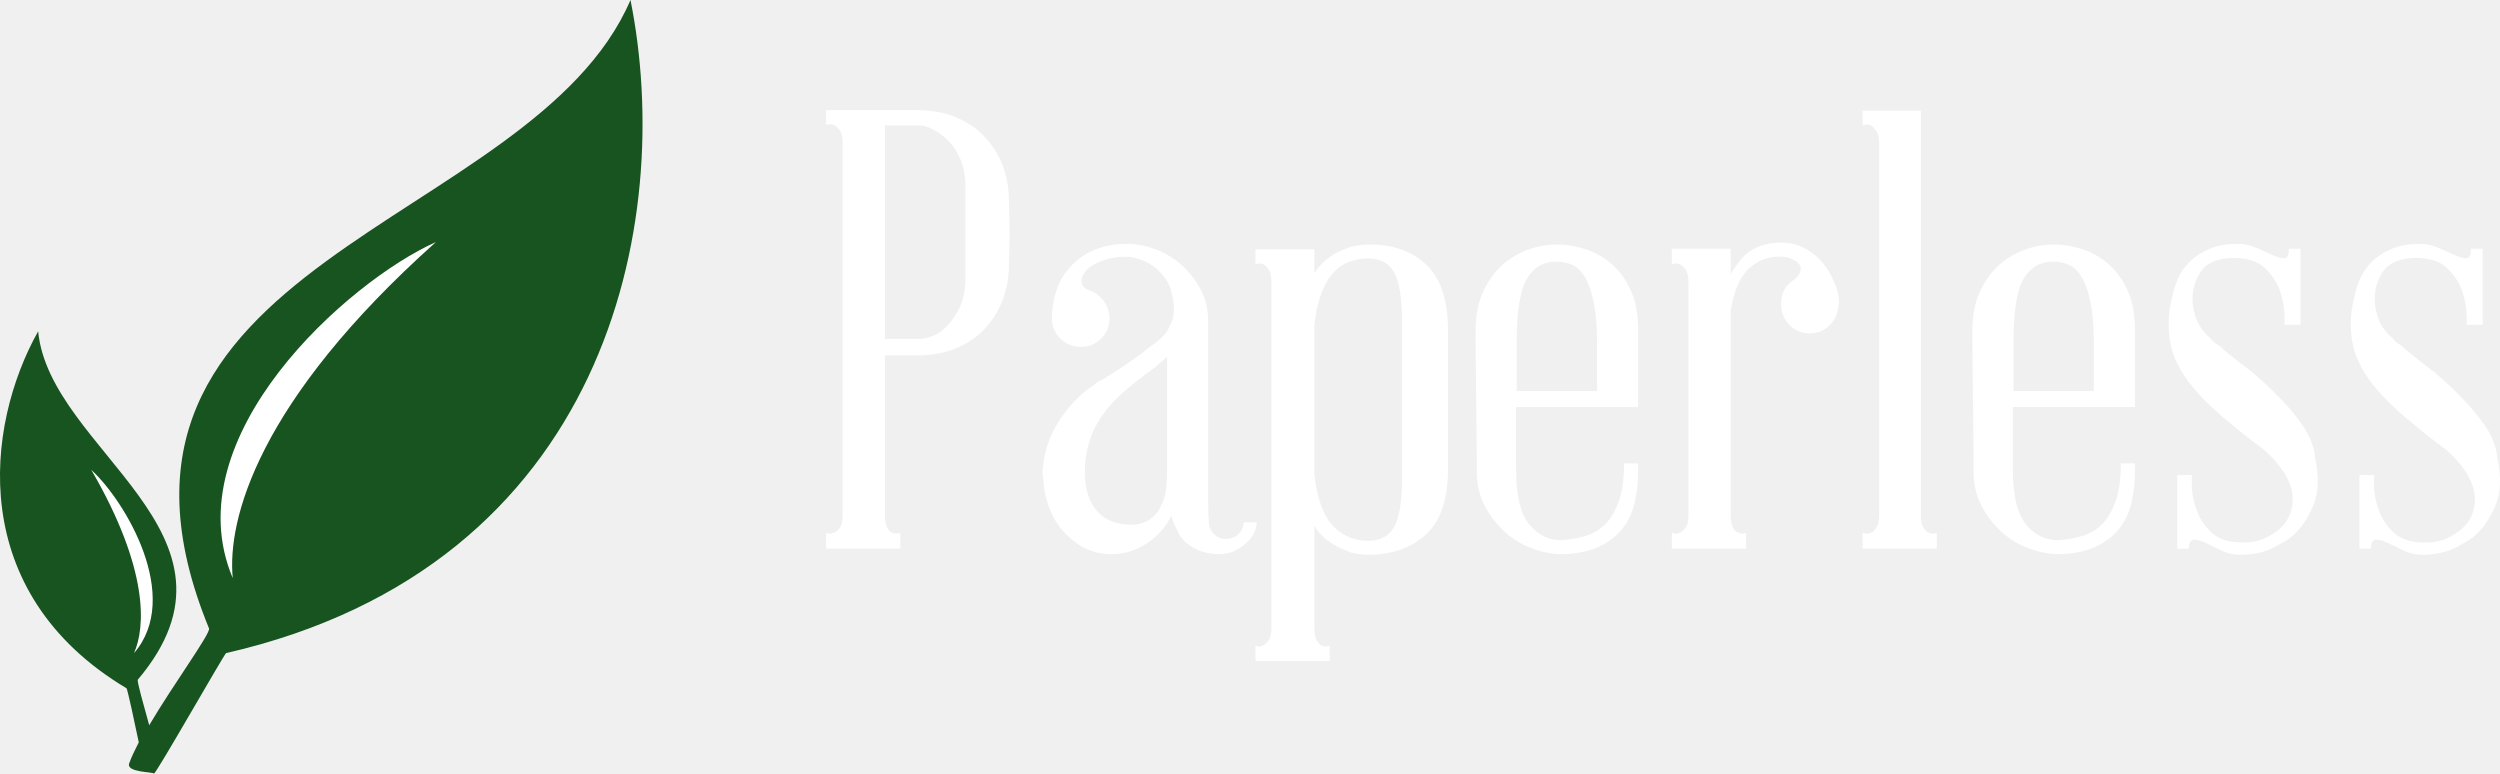
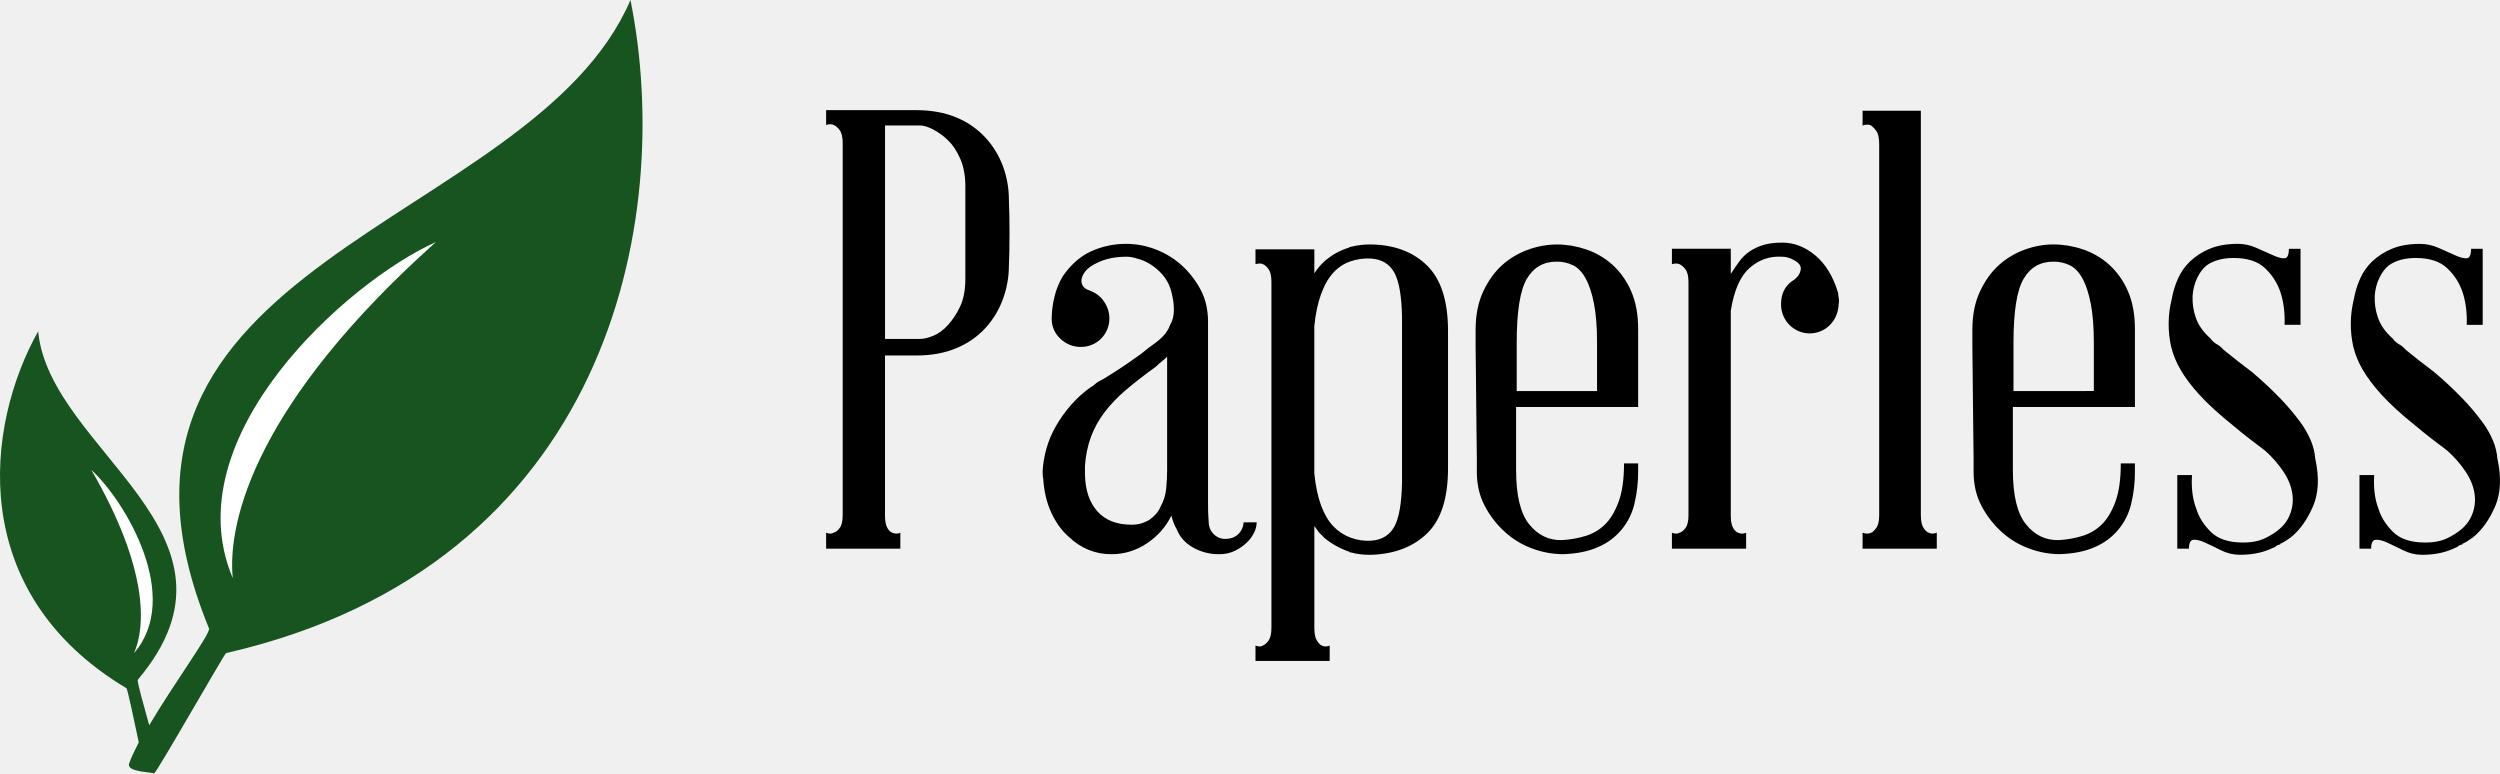
- <svg xmlns="http://www.w3.org/2000/svg" version="1.1" width="2897.4" height="896.636" id="svg14314">
-   <defs id="defs14318" />
-   <g transform="matrix(10.6383,0,0,10.6383,-106.383,-106.383)" id="g14312">
-     <defs id="SvgjsDefs1018" />
-     <g id="SvgjsG1019" featureKey="root" fill="#ffffff" />
-     <g id="SvgjsG1020" featureKey="symbol1" fill="#ffffff" transform="matrix(0.1034156,0,0,0.1034156,1.228767,8.34535)">
-       <defs id="defs14302" />
-       <g id="g14306">
-         <path style="fill:#17541f" d="M 231,798 C 227,779 219,741 218,741 49,640 69,465 125,365 c 12,126 235,213 105,367 -1,2 6,26 12,48 26,-44 65,-97 63,-102 C 145,288 645,258 749,16 c 47,234 -24,596 -426,688 -2,1 -73,126 -76,127 0,-2 -30,-1 -26,-11 2,-6 6,-14 10,-22 z" id="path14304" />
-       </g>
-       <path style="fill:#ffffff" d="M 544,271 C 452,312 267,476 330,625 324,564 356,439 544,271 Z" id="path57" />
-       <path style="fill:#ffffff" d="m 226,704 c 51,-59 -9,-160 -45,-193 61,105 57,166 45,193 z" id="path59" />
-     </g>
-     <g id="SvgjsG1021" featureKey="text1" fill="#ffffff" transform="matrix(3.340757,0,0,3.340757,98.19599,2.957694)">
-       <path d="m 6.5,8.62 q 0.02,0.48 0.02,1.09 0,0.61 -0.02,1.07 0,0.54 -0.19,1.07 Q 6.12,12.38 5.74,12.8 5.36,13.22 4.79,13.46 4.22,13.7 3.48,13.7 H 2.46 v 5.22 q 0,0.28 0.08,0.41 0.08,0.13 0.16,0.15 0.12,0.06 0.26,0 V 20 H 0.54 v -0.52 q 0.16,0.06 0.24,0 0.1,-0.02 0.2,-0.15 0.1,-0.13 0.1,-0.41 V 6.78 Q 1.08,6.48 0.98,6.35 0.88,6.22 0.78,6.18 0.7,6.14 0.54,6.18 V 5.7 H 3.48 Q 4.22,5.7 4.79,5.94 5.36,6.18 5.74,6.6 6.12,7.02 6.31,7.54 6.5,8.06 6.5,8.62 Z M 5.08,8.18 Q 5.08,7.66 4.91,7.28 4.74,6.9 4.51,6.68 4.28,6.46 4.03,6.33 3.78,6.2 3.6,6.2 H 2.46 v 6.96 H 3.6 q 0.18,0 0.43,-0.1 0.25,-0.1 0.48,-0.35 0.23,-0.25 0.4,-0.61 0.17,-0.36 0.17,-0.9 z m 9.5,10.96 q 0,0.16 -0.08,0.33 -0.08,0.17 -0.23,0.32 -0.15,0.15 -0.38,0.27 -0.23,0.12 -0.53,0.12 -0.48,0 -0.86,-0.22 -0.38,-0.22 -0.52,-0.58 -0.12,-0.2 -0.18,-0.46 -0.26,0.54 -0.79,0.9 -0.53,0.36 -1.17,0.36 -0.8,0 -1.4,-0.58 Q 8.1,19.3 7.88,18.82 7.66,18.34 7.62,17.72 7.6,17.66 7.6,17.48 v -0.02 q 0.02,-0.34 0.12,-0.71 0.1,-0.37 0.31,-0.74 0.21,-0.37 0.5,-0.7 Q 8.82,14.98 9.16,14.74 9.24,14.7 9.29,14.65 9.34,14.6 9.44,14.54 L 9.5,14.51 9.56,14.48 q 0.36,-0.22 0.63,-0.4 0.27,-0.18 0.49,-0.34 0.12,-0.08 0.24,-0.18 0.12,-0.1 0.26,-0.2 0.18,-0.12 0.34,-0.28 0.16,-0.16 0.24,-0.38 0.12,-0.2 0.12,-0.48 0,-0.28 -0.06,-0.5 -0.08,-0.44 -0.41,-0.76 -0.33,-0.32 -0.73,-0.42 -0.18,-0.06 -0.34,-0.06 -0.56,0 -0.96,0.2 Q 9.12,10.8 9,10.95 8.88,11.1 8.87,11.23 q -0.01,0.13 0.05,0.21 0.06,0.08 0.16,0.12 0.04,0.02 0.05,0.02 0.01,0 0.05,0.02 0.26,0.1 0.43,0.35 0.17,0.25 0.17,0.55 0,0.38 -0.27,0.65 -0.27,0.27 -0.65,0.27 -0.4,0 -0.68,-0.27 Q 7.9,12.88 7.9,12.5 q 0,-0.34 0.09,-0.71 0.09,-0.37 0.27,-0.67 0.38,-0.56 0.91,-0.81 0.53,-0.25 1.17,-0.25 0.48,0 0.95,0.18 0.47,0.18 0.84,0.51 0.37,0.33 0.62,0.79 Q 13,12 13,12.6 v 5.88 q 0,0.36 0.01,0.47 0.01,0.11 0.01,0.15 v 0 q 0,0.26 0.16,0.42 0.16,0.16 0.38,0.16 0.26,0 0.42,-0.15 0.16,-0.15 0.18,-0.39 z m -3.14,-0.5 q 0.16,-0.28 0.19,-0.6 0.03,-0.32 0.03,-0.6 v -3.7 q -0.08,0.08 -0.17,0.15 -0.09,0.07 -0.19,0.17 -0.58,0.42 -0.99,0.77 -0.41,0.35 -0.69,0.72 -0.28,0.37 -0.44,0.79 -0.16,0.42 -0.2,0.96 v 0.3 q 0.02,0.76 0.41,1.19 0.39,0.43 1.11,0.43 0.32,0 0.58,-0.16 0.26,-0.18 0.36,-0.42 z m 6.88,-8.56 q 1.14,0.02 1.82,0.69 0.68,0.67 0.68,2.13 v 4.48 q 0,1.46 -0.68,2.12 -0.68,0.66 -1.82,0.7 h -0.06 q -0.34,0 -0.62,-0.08 h -0.02 q -0.02,0 -0.02,-0.02 -0.46,-0.16 -0.8,-0.44 l -0.19,-0.19 q 0,0 -0.15,-0.21 v 3.32 q 0,0.28 0.08,0.41 0.08,0.13 0.16,0.17 0.12,0.06 0.26,0 v 0.5 h -2.42 v -0.5 q 0.16,0.06 0.24,0 0.1,-0.04 0.19,-0.17 0.09,-0.13 0.09,-0.41 V 11.3 q 0,-0.28 -0.09,-0.41 -0.09,-0.13 -0.19,-0.17 -0.08,-0.04 -0.24,0 v -0.48 h 1.92 v 0.78 q 0.14,-0.22 0.34,-0.4 0.34,-0.3 0.8,-0.44 0,-0.02 0.02,-0.02 h 0.02 q 0.32,-0.08 0.62,-0.08 z m 1,2.38 V 12.44 Q 19.3,11.42 19.07,11 q -0.23,-0.42 -0.75,-0.46 -0.36,-0.02 -0.68,0.09 -0.32,0.11 -0.56,0.37 -0.24,0.26 -0.4,0.7 -0.16,0.44 -0.22,1.04 v 4.8 q 0.06,0.62 0.22,1.05 0.16,0.43 0.4,0.68 0.24,0.25 0.56,0.37 0.32,0.12 0.68,0.1 0.52,-0.04 0.75,-0.46 0.23,-0.42 0.25,-1.44 v -0.02 z m 5.06,-2.38 q 0.46,0 0.94,0.16 0.48,0.16 0.86,0.5 0.38,0.34 0.61,0.86 0.23,0.52 0.23,1.24 v 2.02 0.06 0.46 h -3.98 v 2.06 q 0,1.24 0.43,1.77 0.43,0.53 1.07,0.51 0.38,-0.02 0.75,-0.13 0.37,-0.11 0.64,-0.37 0.27,-0.26 0.45,-0.74 0.18,-0.48 0.18,-1.26 h 0.46 v 0.28 q 0,0.54 -0.12,1.03 -0.12,0.49 -0.42,0.85 -0.3,0.36 -0.77,0.57 -0.47,0.21 -1.15,0.23 -0.48,0 -0.98,-0.18 -0.5,-0.18 -0.9,-0.54 -0.4,-0.36 -0.66,-0.85 -0.26,-0.49 -0.26,-1.11 v -0.47 q 0,0 -0.01,-0.77 -0.01,-0.77 -0.01,-0.95 0,-0.18 -0.01,-0.99 -0.01,-0.81 -0.01,-0.87 v -0.59 q 0,-0.72 0.25,-1.25 0.25,-0.53 0.62,-0.86 0.37,-0.33 0.84,-0.5 0.47,-0.17 0.95,-0.17 z m 1.3,4.78 v -1.58 q 0,-0.76 -0.1,-1.27 -0.1,-0.51 -0.27,-0.82 -0.17,-0.31 -0.41,-0.43 -0.24,-0.12 -0.54,-0.12 -0.64,0 -0.97,0.56 -0.33,0.56 -0.33,2.08 v 1.58 z m 7.86,-3.2 q 0,0.04 0.02,0.16 0.02,0.12 0,0.2 -0.02,0.42 -0.29,0.69 -0.27,0.27 -0.65,0.27 -0.4,0 -0.67,-0.28 -0.27,-0.28 -0.27,-0.68 0,-0.5 0.38,-0.76 0.04,-0.02 0.05,-0.03 l 0.03,-0.03 q 0.14,-0.1 0.18,-0.29 0.04,-0.19 -0.24,-0.33 -0.18,-0.1 -0.36,-0.1 -0.6,-0.04 -1.06,0.36 -0.46,0.4 -0.62,1.4 v 6.68 q 0,0.28 0.08,0.41 0.08,0.13 0.16,0.15 0.12,0.06 0.26,0 V 20 h -2.42 v -0.52 q 0.16,0.06 0.24,0 0.1,-0.02 0.2,-0.15 0.1,-0.13 0.1,-0.41 V 11.3 q 0,-0.28 -0.1,-0.41 -0.1,-0.13 -0.2,-0.17 -0.08,-0.04 -0.24,0 v -0.5 h 1.92 v 0.82 q 0.14,-0.22 0.28,-0.41 0.14,-0.19 0.33,-0.32 0.19,-0.13 0.44,-0.21 0.25,-0.08 0.63,-0.08 0.58,0 1.08,0.42 0.5,0.42 0.74,1.22 z m 2.7,7.26 q 0,0.28 0.09,0.41 0.09,0.13 0.17,0.15 0.1,0.06 0.26,0 V 20 h -2.42 v -0.52 q 0.16,0.06 0.28,0 0.06,-0.02 0.16,-0.15 0.1,-0.13 0.1,-0.41 V 6.8 q 0,-0.3 -0.1,-0.43 Q 34.68,6.24 34.62,6.2 34.5,6.14 34.34,6.2 V 5.72 h 1.9 V 6.8 Z m 4.34,-8.84 q 0.46,0 0.94,0.16 0.48,0.16 0.86,0.5 0.38,0.34 0.61,0.86 0.23,0.52 0.23,1.24 v 2.02 0.06 0.46 h -3.98 v 2.06 q 0,1.24 0.43,1.77 0.43,0.53 1.07,0.51 0.38,-0.02 0.75,-0.13 0.37,-0.11 0.64,-0.37 0.27,-0.26 0.45,-0.74 0.18,-0.48 0.18,-1.26 h 0.46 v 0.28 q 0,0.54 -0.12,1.03 -0.12,0.49 -0.42,0.85 -0.3,0.36 -0.77,0.57 -0.47,0.21 -1.15,0.23 -0.48,0 -0.98,-0.18 -0.5,-0.18 -0.9,-0.54 -0.4,-0.36 -0.66,-0.85 -0.26,-0.49 -0.26,-1.11 v -0.47 q 0,0 -0.01,-0.77 -0.01,-0.77 -0.01,-0.95 0,-0.18 -0.01,-0.99 -0.01,-0.81 -0.01,-0.87 v -0.59 q 0,-0.72 0.25,-1.25 0.25,-0.53 0.62,-0.86 0.37,-0.33 0.84,-0.5 0.47,-0.17 0.95,-0.17 z m 1.3,4.78 v -1.58 q 0,-0.76 -0.1,-1.27 -0.1,-0.51 -0.27,-0.82 -0.17,-0.31 -0.41,-0.43 -0.24,-0.12 -0.54,-0.12 -0.64,0 -0.97,0.56 -0.33,0.56 -0.33,2.08 v 1.58 z m 6,5.02 q -0.02,0.02 -0.03,0.02 -0.01,0 -0.03,0.02 l -0.02,0.02 q -0.04,0.02 -0.09,0.04 -0.05,0.02 -0.09,0.04 -0.42,0.18 -0.98,0.18 -0.32,0 -0.62,-0.15 Q 45.72,19.9 45.5,19.8 45.28,19.7 45.13,19.71 44.98,19.72 44.98,20 H 44.6 v -2.4 h 0.48 q -0.04,0.64 0.14,1.1 0.12,0.4 0.47,0.75 0.35,0.35 1.05,0.35 0.46,0 0.76,-0.16 0.52,-0.26 0.71,-0.62 0.19,-0.36 0.15,-0.75 -0.04,-0.39 -0.29,-0.77 -0.25,-0.38 -0.61,-0.7 -0.24,-0.18 -0.5,-0.38 -0.26,-0.2 -0.52,-0.42 -0.7,-0.56 -1.11,-1.01 -0.41,-0.45 -0.63,-0.84 -0.22,-0.39 -0.3,-0.74 -0.08,-0.35 -0.08,-0.75 0,-0.24 0.03,-0.44 0.03,-0.2 0.07,-0.36 0.06,-0.34 0.2,-0.66 0.14,-0.32 0.4,-0.57 0.26,-0.25 0.64,-0.41 0.38,-0.16 0.92,-0.16 0.3,0 0.6,0.13 0.3,0.13 0.54,0.24 0.24,0.11 0.38,0.1 0.14,-0.01 0.14,-0.31 h 0.38 V 12.7 H 48.1 q 0.02,-0.6 -0.14,-1.08 -0.14,-0.42 -0.49,-0.76 -0.35,-0.34 -1.03,-0.34 -0.54,0 -0.88,0.24 -0.18,0.14 -0.31,0.41 -0.13,0.27 -0.15,0.59 -0.02,0.32 0.1,0.69 0.12,0.37 0.48,0.69 0.04,0.06 0.11,0.12 0.07,0.06 0.15,0.1 0.06,0.04 0.1,0.08 l 0.08,0.08 q 0.22,0.18 0.45,0.36 0.23,0.18 0.47,0.36 0.56,0.48 0.93,0.87 0.37,0.39 0.62,0.73 0.25,0.34 0.37,0.64 0.12,0.3 0.14,0.58 0.2,0.92 -0.07,1.55 -0.27,0.63 -0.69,0.99 h -0.02 q 0,0.04 -0.04,0.04 -0.04,0.04 -0.08,0.06 l -0.12,0.08 q 0,0 -0.12,0.06 v 0.02 q -0.02,0 -0.04,0.01 -0.02,0.01 -0.04,0.01 z m 5.94,0 q -0.02,0.02 -0.03,0.02 -0.01,0 -0.03,0.02 l -0.02,0.02 q -0.04,0.02 -0.09,0.04 -0.05,0.02 -0.09,0.04 -0.42,0.18 -0.98,0.18 -0.32,0 -0.62,-0.15 -0.3,-0.15 -0.52,-0.25 -0.22,-0.1 -0.37,-0.09 -0.15,0.01 -0.15,0.29 h -0.38 v -2.4 h 0.48 q -0.04,0.64 0.14,1.1 0.12,0.4 0.47,0.75 0.35,0.35 1.05,0.35 0.46,0 0.76,-0.16 0.52,-0.26 0.71,-0.62 0.19,-0.36 0.15,-0.75 -0.04,-0.39 -0.29,-0.77 -0.25,-0.38 -0.61,-0.7 -0.24,-0.18 -0.5,-0.38 -0.26,-0.2 -0.52,-0.42 -0.7,-0.56 -1.11,-1.01 -0.41,-0.45 -0.63,-0.84 -0.22,-0.39 -0.3,-0.74 -0.08,-0.35 -0.08,-0.75 0,-0.24 0.03,-0.44 0.03,-0.2 0.07,-0.36 0.06,-0.34 0.2,-0.66 0.14,-0.32 0.4,-0.57 0.26,-0.25 0.64,-0.41 0.38,-0.16 0.92,-0.16 0.3,0 0.6,0.13 0.3,0.13 0.54,0.24 0.24,0.11 0.38,0.1 0.14,-0.01 0.14,-0.31 h 0.38 v 2.48 h -0.52 q 0.02,-0.6 -0.14,-1.08 -0.14,-0.42 -0.49,-0.76 -0.35,-0.34 -1.03,-0.34 -0.54,0 -0.88,0.24 -0.18,0.14 -0.31,0.41 -0.13,0.27 -0.15,0.59 -0.02,0.32 0.1,0.69 0.12,0.37 0.48,0.69 0.04,0.06 0.11,0.12 0.07,0.06 0.15,0.1 0.06,0.04 0.1,0.08 l 0.08,0.08 q 0.22,0.18 0.45,0.36 0.23,0.18 0.47,0.36 0.56,0.48 0.93,0.87 0.37,0.39 0.62,0.73 0.25,0.34 0.37,0.64 0.12,0.3 0.14,0.58 0.2,0.92 -0.07,1.55 -0.27,0.63 -0.69,0.99 h -0.02 q 0,0.04 -0.04,0.04 -0.04,0.04 -0.08,0.06 l -0.12,0.08 q 0,0 -0.12,0.06 v 0.02 q -0.02,0 -0.04,0.01 -0.02,0.01 -0.04,0.01 z" id="path14309" />
-     </g>
-   </g>
+ <svg xmlns="http://www.w3.org/2000/svg" viewBox="0 0 2897.4 896.64">
+   <path d="M160.83,860.33c-4.4-20.9-13.2-62.71-14.3-62.71C-39.4,686.5-17.4,494,44.21,384c13.2,138.62,258.54,234.33,115.52,403.76-1.1,2.2,6.6,28.6,13.2,52.81,28.6-48.41,71.51-106.72,69.31-112.22C66.21,299.25,616.3,266.24,730.71,0,782.42,257.44,704.31,655.7,262,756.91c-2.2,1.1-80.31,138.63-83.61,139.73,0-2.2-33-1.1-28.6-12.11C152,877.93,156.43,869.13,160.83,860.33Z" transform="translate(0 0)" style="fill:#17541f" />
+   <path d="M505.18,280.54C404,325.65,200.43,506.08,269.74,670,263.14,602.89,298.35,465.37,505.18,280.54Z" transform="translate(0 0)" style="fill:#fff" />
+   <path d="M155.33,756.91c56.11-64.91-9.9-176-49.51-212.33C172.93,660.1,168.53,727.21,155.33,756.91Z" transform="translate(0 0)" style="fill:#fff" />
+   <path d="M1169.27,231.44q.7,17.06.71,38.73t-.71,38a112,112,0,0,1-6.76,38A100.16,100.16,0,0,1,1142.25,380a93.87,93.87,0,0,1-33.76,23.46q-20.25,8.54-46.56,8.53h-36.25V597.5q0,9.94,2.85,14.57c1.89,3.08,3.79,4.86,5.68,5.33a10.54,10.54,0,0,0,9.24,0v18.48h-86V617.4q5.68,2.13,8.53,0,3.56-.71,7.1-5.33t3.56-14.57V166q0-10.66-3.56-15.28t-7.1-6q-2.85-1.42-8.53,0V127.66h104.48q26.31,0,46.56,8.53a93.75,93.75,0,0,1,33.76,23.46,101,101,0,0,1,20.26,33.4A111.05,111.05,0,0,1,1169.27,231.44ZM1118.8,215.8q0-18.48-6-32t-14.22-21.32a74.68,74.68,0,0,0-17.06-12.44q-8.88-4.62-15.28-4.62h-40.52V392.79h40.52q6.39,0,15.28-3.56t17.06-12.44a86,86,0,0,0,14.22-21.67q6-12.8,6-32Zm337.63,389.52a27.35,27.35,0,0,1-2.85,11.72,40.58,40.58,0,0,1-8.17,11.38,54.8,54.8,0,0,1-13.5,9.59,40.07,40.07,0,0,1-18.84,4.27,60,60,0,0,1-30.57-7.82q-13.5-7.82-18.48-20.61a56.12,56.12,0,0,1-6.39-16.35q-9.24,19.18-28.08,32a72.42,72.42,0,0,1-41.58,12.8q-28.44,0-49.76-20.61-12.07-10.67-19.9-27.73t-9.24-39.09q-.71-2.13-.71-8.53v-.71a124.43,124.43,0,0,1,4.26-25.23,113.22,113.22,0,0,1,11-26.3,149.46,149.46,0,0,1,17.77-24.88,128.6,128.6,0,0,1,22.39-20.26,17.39,17.39,0,0,0,4.62-3.2,28.53,28.53,0,0,1,5.33-3.91l2.13-1.06,2.14-1.07q12.8-7.81,22.39-14.22t17.41-12.08a97.25,97.25,0,0,0,8.53-6.4c2.84-2.37,5.93-4.73,9.24-7.1a79.43,79.43,0,0,0,12.09-10,36.51,36.51,0,0,0,8.53-13.5q4.26-7.11,4.26-17.06a67.74,67.74,0,0,0-2.13-17.77,49.09,49.09,0,0,0-14.57-27q-11.73-11.37-26-14.93a38.26,38.26,0,0,0-12.08-2.13q-19.9,0-34.12,7.11-9.24,4.26-13.51,9.59t-4.62,10a10.73,10.73,0,0,0,1.78,7.46,12.91,12.91,0,0,0,5.69,4.26,6,6,0,0,0,1.78.71,6.28,6.28,0,0,1,1.77.72,32.21,32.21,0,0,1,15.28,12.43,34,34,0,0,1,6,19.55,32.78,32.78,0,0,1-32.7,32.7,33.53,33.53,0,0,1-24.17-9.6,30.94,30.94,0,0,1-10-23.1,106.83,106.83,0,0,1,3.2-25.23,84.65,84.65,0,0,1,9.6-23.81q13.5-19.91,32.34-28.79a96.24,96.24,0,0,1,41.58-8.89,93.82,93.82,0,0,1,33.76,6.4,96.18,96.18,0,0,1,29.86,18.13,103.38,103.38,0,0,1,22,28.07q8.88,16.35,8.88,37.68v209q0,12.79.36,16.7t.36,5.34h0q0,9.24,5.68,14.92a18.45,18.45,0,0,0,13.51,5.69q9.24,0,14.92-5.33a20.62,20.62,0,0,0,6.4-13.86Zm-111.6-17.77a52.58,52.58,0,0,0,6.76-21.33q1.07-11.37,1.06-21.32V413.4a63.92,63.92,0,0,1-6,5.33,74,74,0,0,0-6.75,6q-20.62,14.93-35.19,27.37a164.06,164.06,0,0,0-24.52,25.59,113,113,0,0,0-15.64,28.07,121,121,0,0,0-7.11,34.12v10.67q.72,27,14.58,42.29t39.44,15.28a38.56,38.56,0,0,0,20.62-5.69q9.24-6.39,12.79-14.92Zm244.52-304.23q40.51.72,64.68,24.53t24.17,75.7V542.77q0,51.88-24.17,75.34T1589.35,643h-2.13a80.27,80.27,0,0,1-22-2.84h-.71a.63.63,0,0,1-.71-.71,91.74,91.74,0,0,1-28.43-15.64l-6.76-6.76-5.33-7.46v118q0,10,2.85,14.58c1.89,3.08,3.79,5.09,5.68,6a10.54,10.54,0,0,0,9.24,0V766h-86V748.19q5.68,2.13,8.53,0,3.56-1.43,6.75-6t3.2-14.58V326.68q0-9.94-3.2-14.57t-6.75-6q-2.85-1.43-8.53,0V289h68.23v27.72a68.68,68.68,0,0,1,12.09-14.21,75.62,75.62,0,0,1,28.43-15.64.63.63,0,0,1,.71-.71h.71a90.55,90.55,0,0,1,22-2.85Zm35.54,84.59v-.71q-.72-36.26-8.89-51.18t-26.65-16.35a63.12,63.12,0,0,0-24.17,3.2,48,48,0,0,0-19.9,13.15q-8.54,9.24-14.22,24.88t-7.82,37V548.45q2.13,22,7.82,37.32t14.22,24.17a53.23,53.23,0,0,0,19.9,13.15,58.92,58.92,0,0,0,24.17,3.55q18.48-1.42,26.65-16.35t8.89-51.18V367.91Zm179.83-84.59a105.36,105.36,0,0,1,33.41,5.69,86.38,86.38,0,0,1,30.56,17.77,88.06,88.06,0,0,1,21.68,30.57q8.18,18.48,8.18,44.06v90.28H1757.1V544.9q0,44.07,15.28,62.9t38,18.13a113.94,113.94,0,0,0,26.65-4.62,54.83,54.83,0,0,0,22.75-13.15q9.59-9.24,16-26.3t6.4-44.78h16.35V547a153.56,153.56,0,0,1-4.27,36.61A72,72,0,0,1,1852,634.1q-16.71,7.47-40.87,8.18a102.25,102.25,0,0,1-34.83-6.4,96,96,0,0,1-32-19.19,108.91,108.91,0,0,1-23.45-30.21q-9.24-17.41-9.25-39.45v-16.7s-.11-9.12-.35-27.37-.36-29.5-.36-33.76-.11-16-.35-35.19-.36-29.49-.36-30.92v-21q0-25.59,8.89-44.43t22-30.56A90.72,90.72,0,0,1,1771,289.37a98.55,98.55,0,0,1,33.76-6.05Zm46.2,169.89V397.05q0-27-3.55-45.13t-9.6-29.15q-6-11-14.57-15.28a42.36,42.36,0,0,0-19.19-4.26q-22.76,0-34.48,19.9t-11.72,73.92v56.16Zm279.35-113.73a42.31,42.31,0,0,0,.71,5.68,17.92,17.92,0,0,1,0,7.11q-.72,14.93-10.31,24.52a33,33,0,0,1-46.91-.35,33.52,33.52,0,0,1-9.6-24.17q0-17.76,13.51-27a8.33,8.33,0,0,0,1.77-1.06l1.07-1.07a16.22,16.22,0,0,0,6.4-10.31q1.41-6.75-8.53-11.73a26.26,26.26,0,0,0-12.8-3.55q-21.32-1.43-37.67,12.8t-22,49.75V597.5q0,9.94,2.84,14.57t5.69,5.33a10.54,10.54,0,0,0,9.24,0v18.48h-86V617.4q5.68,2.13,8.53,0,3.55-.71,7.11-5.33t3.55-14.57V326.68q0-9.94-3.55-14.57t-7.11-6q-2.85-1.43-8.53,0V288.3h68.24v29.14q5-7.81,9.95-14.57a48.44,48.44,0,0,1,11.72-11.37,59.79,59.79,0,0,1,15.64-7.46q8.89-2.85,22.39-2.85,20.61,0,38.39,14.93t26.3,43.36Zm95.95,258q0,9.94,3.2,14.57c2.13,3.08,4.15,4.86,6,5.33q3.55,2.13,9.24,0v18.48h-86V617.4q5.68,2.13,10,0,2.13-.71,5.69-5.33t3.55-14.57V166.75q0-10.65-3.55-15.28a28.82,28.82,0,0,0-5.69-6q-4.26-2.13-10,0V128.37h67.52V597.5Zm154.25-314.18a105.25,105.25,0,0,1,33.4,5.69,86.33,86.33,0,0,1,30.57,17.77,88.19,88.19,0,0,1,21.68,30.57q8.18,18.48,8.17,44.06v90.28H2332.84V544.9q0,44.07,15.29,62.9t38,18.13a113.93,113.93,0,0,0,26.66-4.62,54.79,54.79,0,0,0,22.74-13.15q9.6-9.24,16-26.3t6.39-44.78h16.35V547a153.56,153.56,0,0,1-4.26,36.61,72,72,0,0,1-42.29,50.46q-16.71,7.47-40.88,8.18a102.24,102.24,0,0,1-34.82-6.4,96,96,0,0,1-32-19.19,108.94,108.94,0,0,1-23.46-30.21q-9.24-17.41-9.24-39.45v-16.7s-.12-9.12-.35-27.37-.36-29.5-.36-33.76-.12-16-.35-35.19-.36-29.49-.36-30.92v-21q0-25.59,8.89-44.43t22-30.56a90.78,90.78,0,0,1,29.85-17.77,98.6,98.6,0,0,1,33.77-6.05Zm46.2,169.89V397.05q0-27-3.56-45.13t-9.59-29.15q-6-11-14.57-15.28a42.39,42.39,0,0,0-19.19-4.26q-22.76,0-34.48,19.9t-11.73,73.92v56.16Zm213.24,178.41c-.48.47-.83.71-1.07.71s-.59.23-1.06.71l-.71.71c-1,.47-2,1-3.2,1.42s-2.25,1-3.2,1.42q-14.93,6.4-34.83,6.4a48.79,48.79,0,0,1-22-5.33q-10.65-5.34-18.48-8.89t-13.15-3.2q-5.33.36-5.33,10.31h-13.5V550.59h17.06q-1.43,22.74,5,39.09,4.27,14.22,16.71,26.65t37.31,12.44q16.35,0,27-5.68,18.48-9.24,25.24-22A45.92,45.92,0,0,0,2657,574.4q-1.42-13.86-10.31-27.37A126,126,0,0,0,2625,522.15q-8.52-6.39-17.77-13.5t-18.48-14.93q-24.87-19.91-39.45-35.89T2526.89,428a98.76,98.76,0,0,1-10.66-26.3,119.09,119.09,0,0,1-2.84-26.65,106,106,0,0,1,1.06-15.64q1.07-7.11,2.49-12.79a102.69,102.69,0,0,1,7.11-23.46,63,63,0,0,1,14.21-20.26A73.7,73.7,0,0,1,2561,288.3q13.5-5.69,32.7-5.69a53.27,53.27,0,0,1,21.32,4.62q10.66,4.62,19.19,8.53t13.51,3.56q5-.36,5-11h13.51v88.14h-18.48q.7-21.33-5-38.38a67,67,0,0,0-17.41-27Q2612.89,299,2588.73,299q-19.18,0-31.27,8.53-6.4,5-11,14.57a55.84,55.84,0,0,0-5.33,21,66.08,66.08,0,0,0,3.55,24.52q4.26,13.15,17.06,24.53a21.32,21.32,0,0,0,3.91,4.26,26.5,26.5,0,0,0,5.33,3.56,23,23,0,0,1,3.56,2.84l2.84,2.84q7.82,6.41,16,12.8t16.71,12.79a449.06,449.06,0,0,1,33.05,30.92,276.13,276.13,0,0,1,22,25.94,104.57,104.57,0,0,1,13.15,22.75,69,69,0,0,1,5,20.61q7.11,32.7-2.49,55.09t-24.52,35.19h-.71a1.26,1.26,0,0,1-1.43,1.42,11,11,0,0,1-2.84,2.13l-4.26,2.84-4.27,2.13v.72a3.1,3.1,0,0,0-1.42.35,3.12,3.12,0,0,1-1.42.36Zm211.11,0c-.48.47-.83.71-1.07.71s-.59.23-1.07.71l-.71.71c-.94.47-2,1-3.2,1.42s-2.25,1-3.19,1.42Q2826.84,643,2807,643a48.76,48.76,0,0,1-22-5.33q-10.66-5.34-18.48-8.89t-13.15-3.2q-5.33.36-5.33,10.31h-13.51V550.59h17.06q-1.41,22.74,5,39.09,4.26,14.22,16.7,26.65t37.32,12.44q16.35,0,27-5.68,18.48-9.24,25.23-22a45.93,45.93,0,0,0,5.34-26.65q-1.42-13.86-10.31-27.37a126,126,0,0,0-21.68-24.88q-8.53-6.39-17.77-13.5t-18.48-14.93q-24.89-19.91-39.45-35.89T2738,428a98.76,98.76,0,0,1-10.66-26.3,119.08,119.08,0,0,1-2.85-26.65,105.9,105.9,0,0,1,1.07-15.64q1.07-7.11,2.49-12.79a102.69,102.69,0,0,1,7.11-23.46,62.83,62.83,0,0,1,14.21-20.26,73.58,73.58,0,0,1,22.75-14.57q13.5-5.69,32.69-5.69a53.28,53.28,0,0,1,21.33,4.62q10.67,4.62,19.19,8.53t13.5,3.56q5-.36,5-11h13.51v88.14h-18.49q.72-21.33-5-38.38a67,67,0,0,0-17.42-27Q2824,299,2799.84,299q-19.2,0-31.28,8.53-6.39,5-11,14.57a56,56,0,0,0-5.34,21,66.3,66.3,0,0,0,3.56,24.52q4.26,13.15,17.06,24.53a21.32,21.32,0,0,0,3.91,4.26,26.22,26.22,0,0,0,5.33,3.56,22.83,22.83,0,0,1,3.55,2.84l2.85,2.84q7.82,6.41,16,12.8t16.7,12.79a445,445,0,0,1,33.05,30.92,274.85,274.85,0,0,1,22,25.94,105,105,0,0,1,13.15,22.75,68.69,68.69,0,0,1,5,20.61q7.11,32.7-2.48,55.09t-24.53,35.19h-.71a1.26,1.26,0,0,1-1.42,1.42,11.2,11.2,0,0,1-2.84,2.13l-4.27,2.84-4.26,2.13v.72a3.1,3.1,0,0,0-1.42.35,3.15,3.15,0,0,1-1.42.36Z" transform="translate(0 0)" />
</svg>
